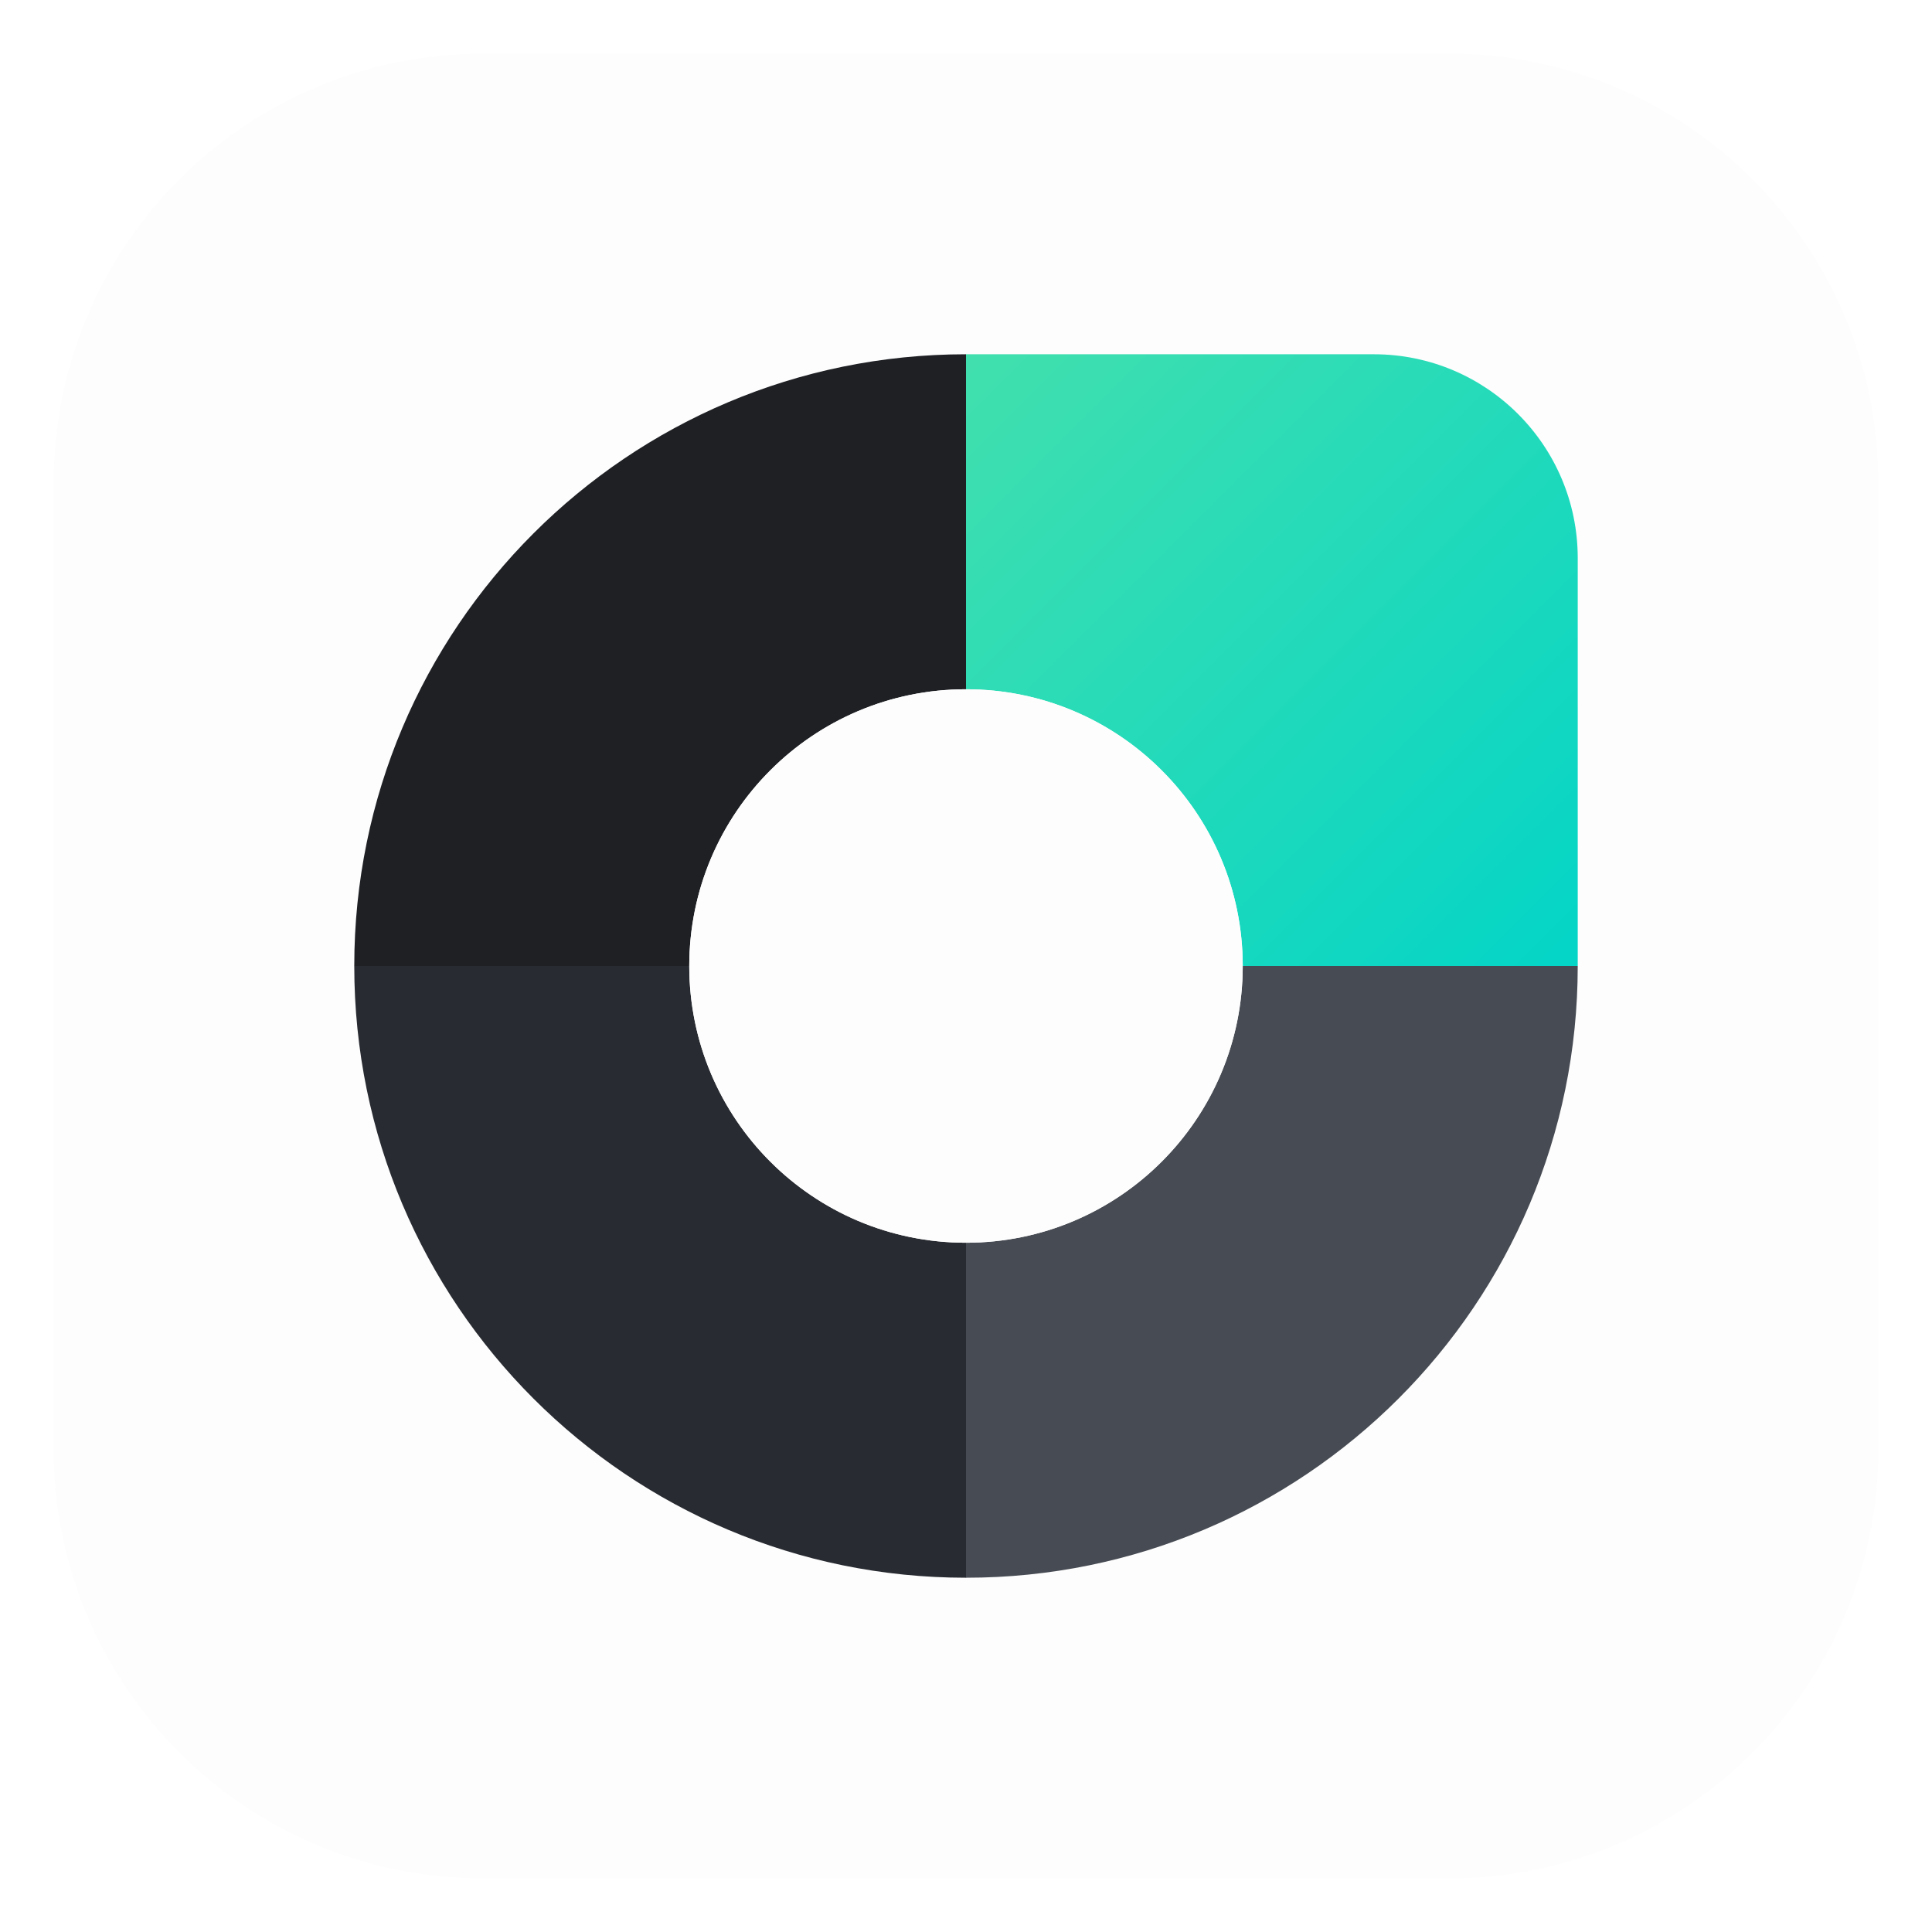
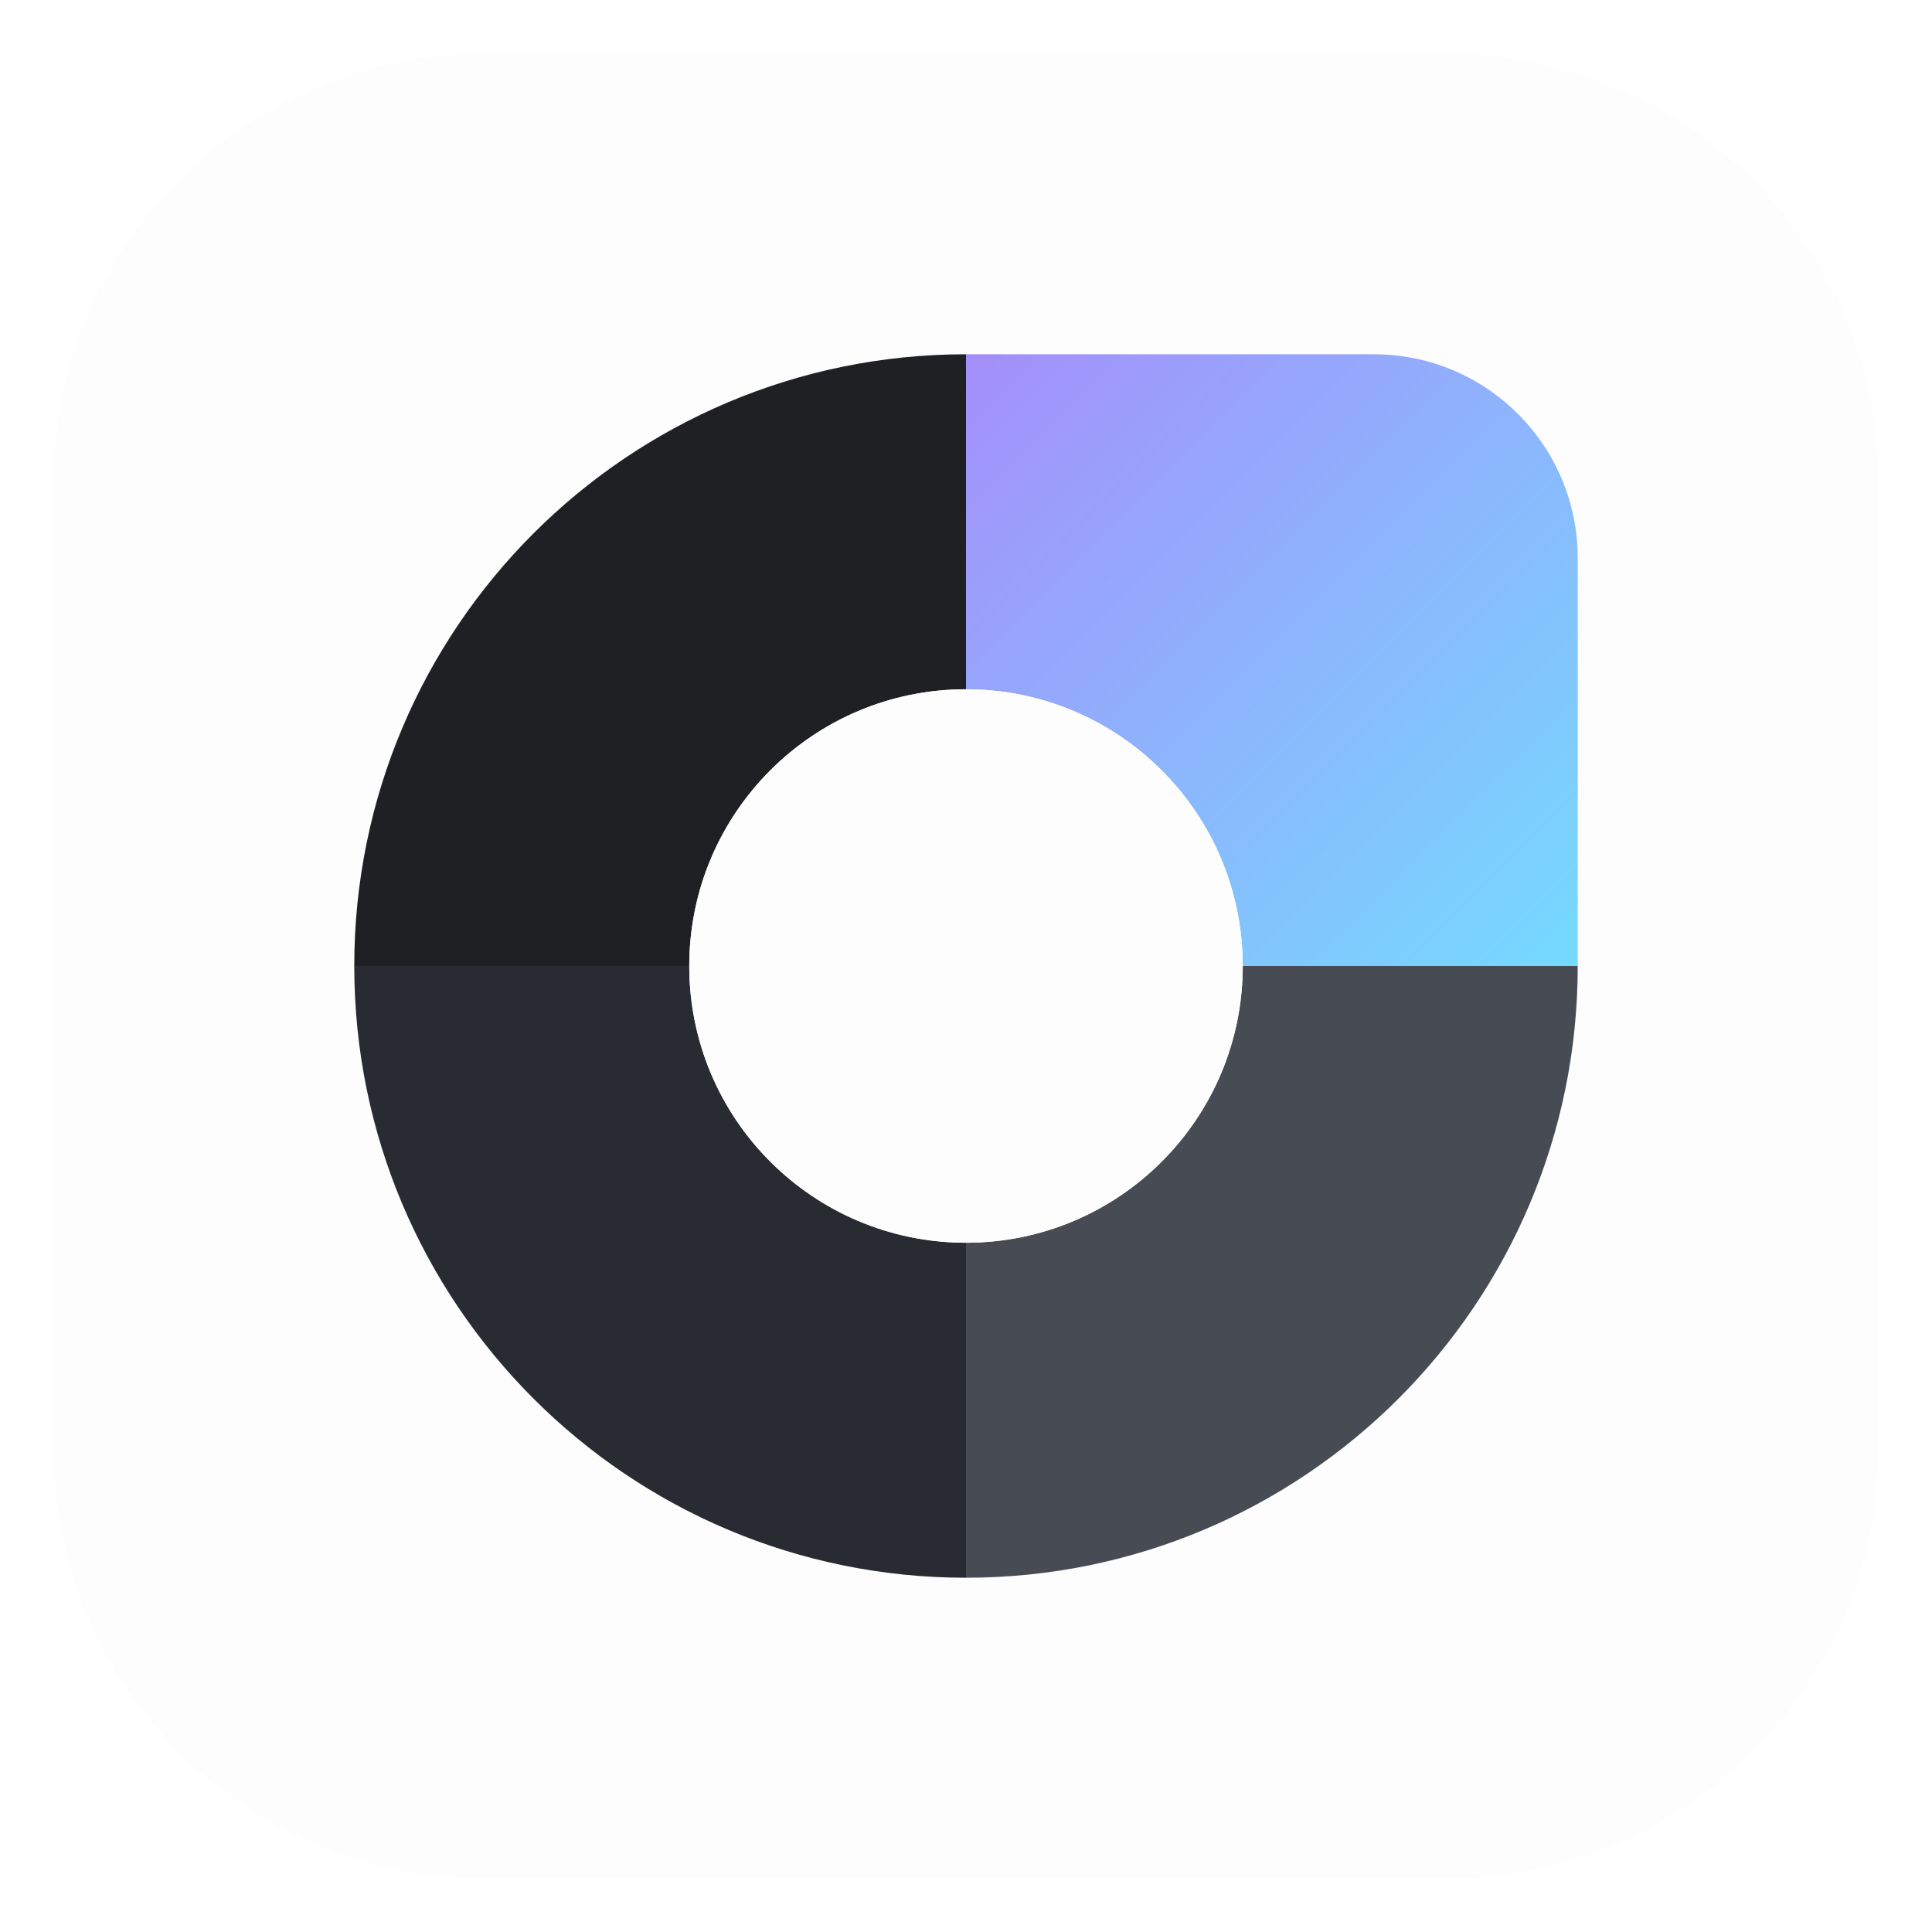
<svg xmlns="http://www.w3.org/2000/svg" viewBox="0 0 108 108" role="img" aria-label="VaultAI">
  <defs>
    <linearGradient id="favAccent" x1="54" y1="22" x2="86" y2="54" gradientUnits="userSpaceOnUse">
-       <stop offset="0" stop-color="#45E0AC" />
-       <stop offset="1" stop-color="#00D4C8" />
+       <stop offset="0" stop-color="#A78BFA" />
+       <stop offset="1" stop-color="#72DEFF" />
    </linearGradient>
  </defs>
  <rect x="3" y="3" width="102" height="102" rx="24" fill="#FDFDFD" />
  <g transform="translate(54 54) scale(1.18) translate(-54 -54)">
    <path fill="#1E2024" d="M25.02,54 A28.98,28.98 0 0 1 54,25.02 L54,40.89 A13.11,13.11 0 0 0 40.89,54 Z" />
    <path fill="#474B53" d="M82.98,54 A28.98,28.98 0 0 1 54,82.98 L54,67.11 A13.11,13.11 0 0 0 67.11,54 Z" />
    <path fill="#282B31" d="M54,82.98 A28.98,28.98 0 0 1 25.02,54 L40.89,54 A13.11,13.11 0 0 0 54,67.11 Z" />
    <path fill="url(#favAccent)" d="M54,25.02 L73.32,25.02 A9.66,9.66 0 0 1 82.98,34.68 L82.98,54 L67.11,54 A13.11,13.11 0 0 0 54,40.89 Z" />
    <circle cx="54" cy="54" r="13.11" fill="#FDFDFD" />
  </g>
</svg>
